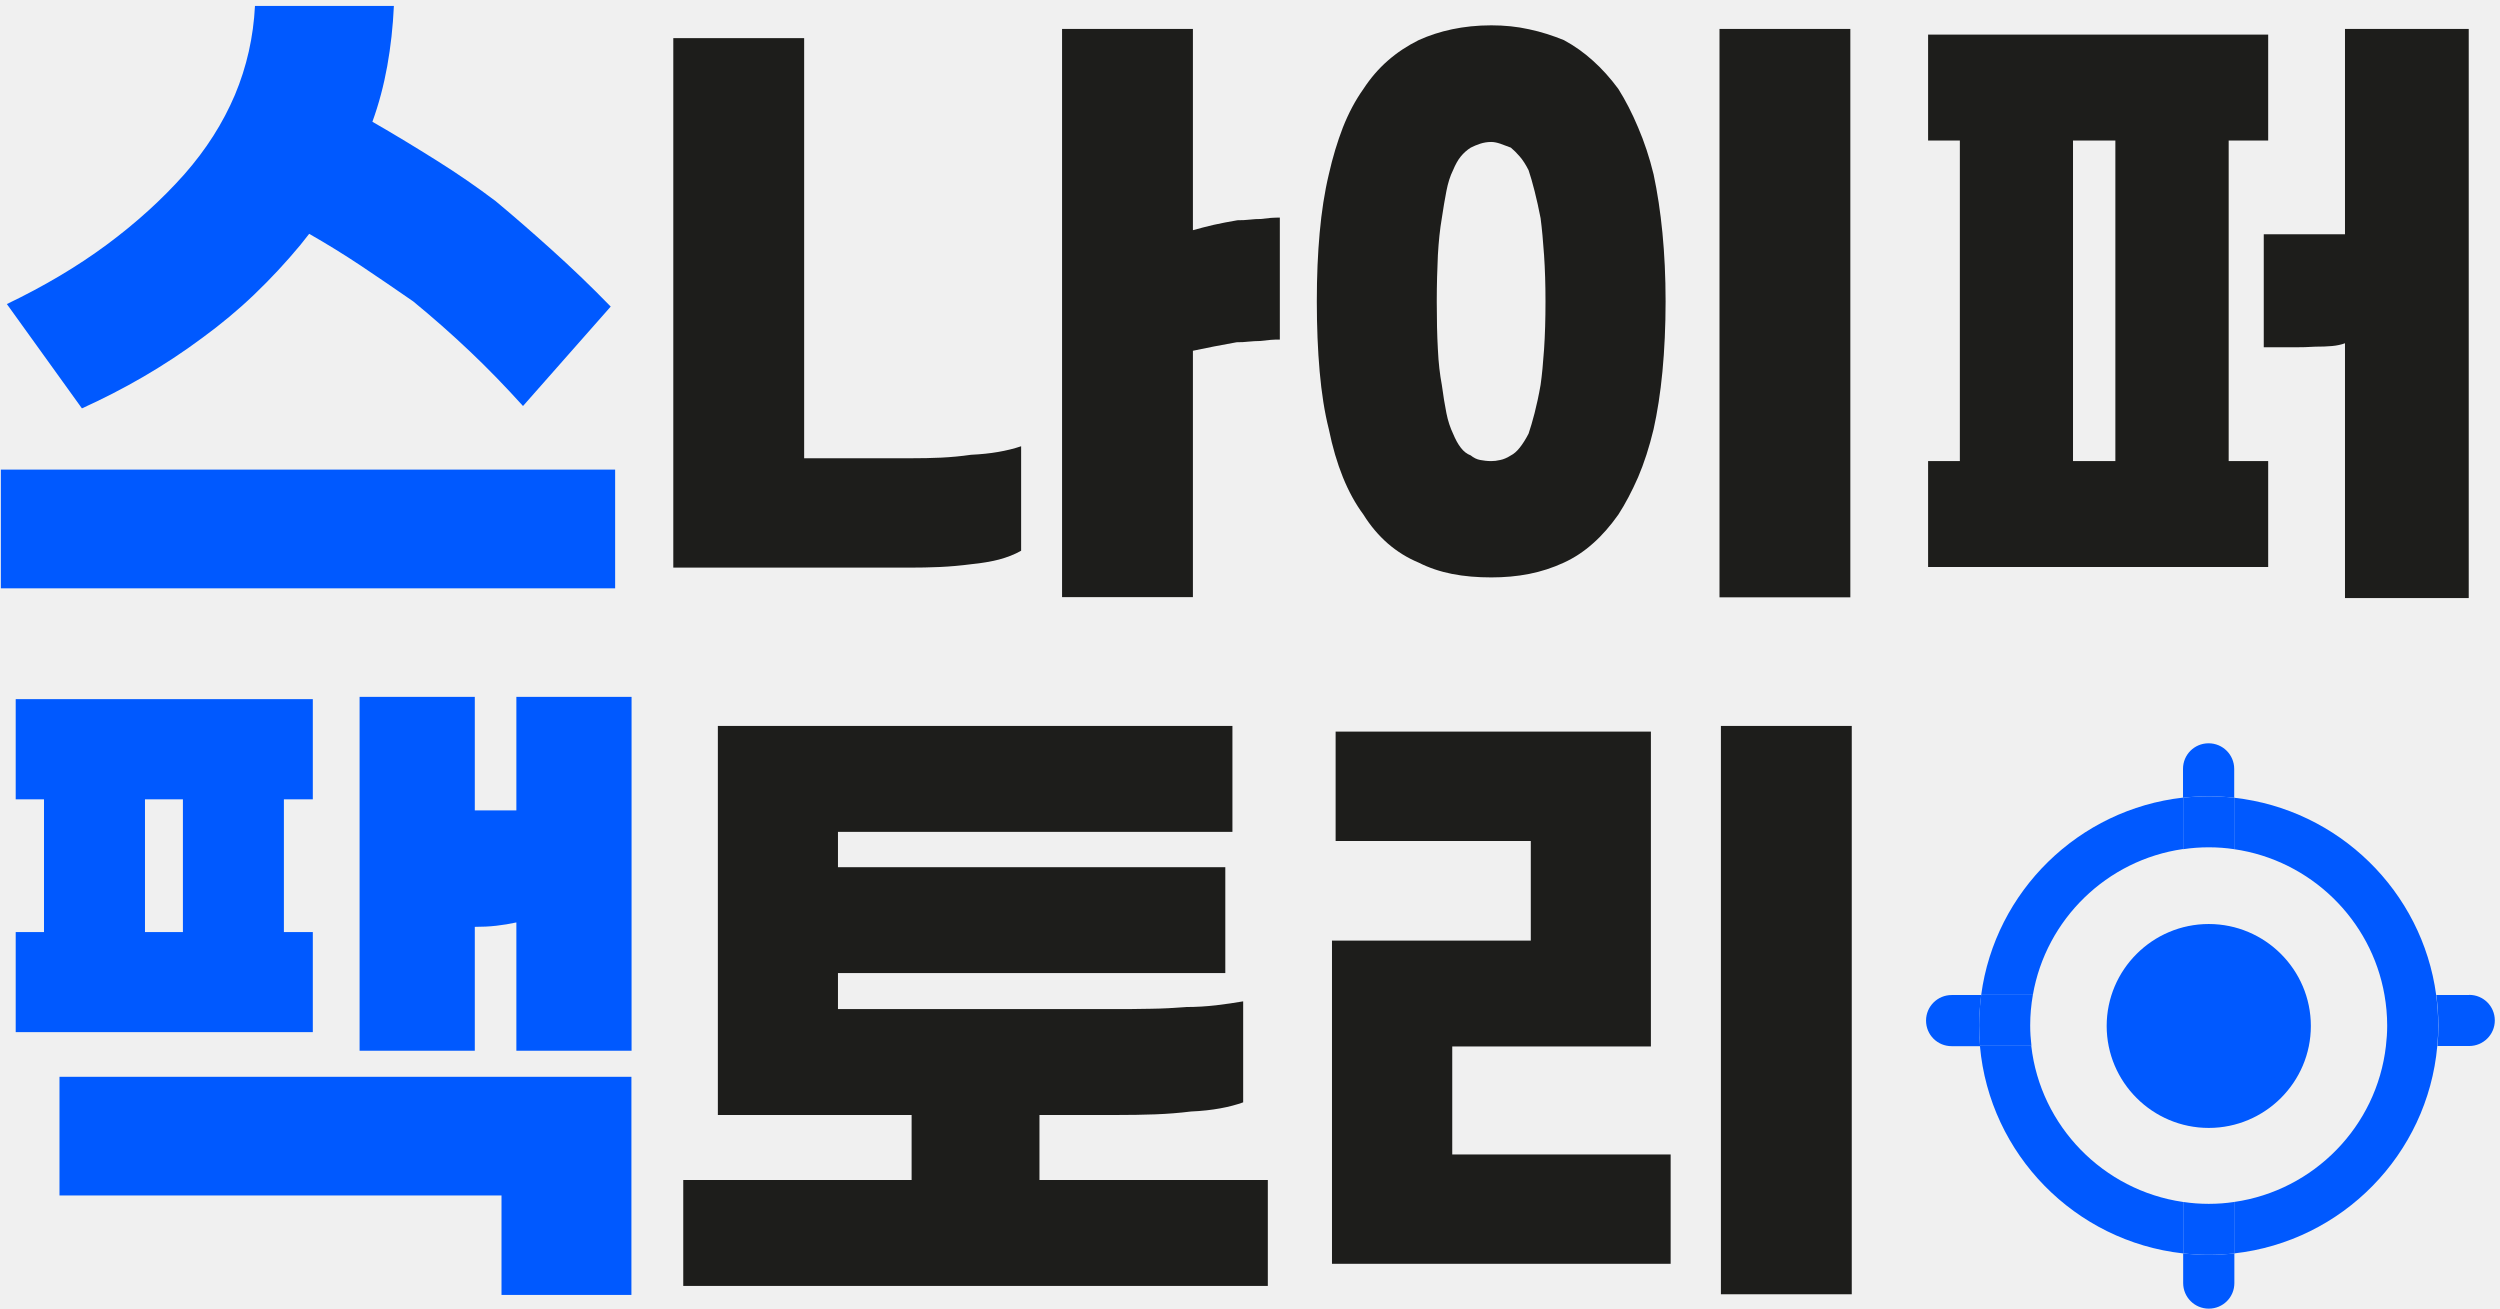
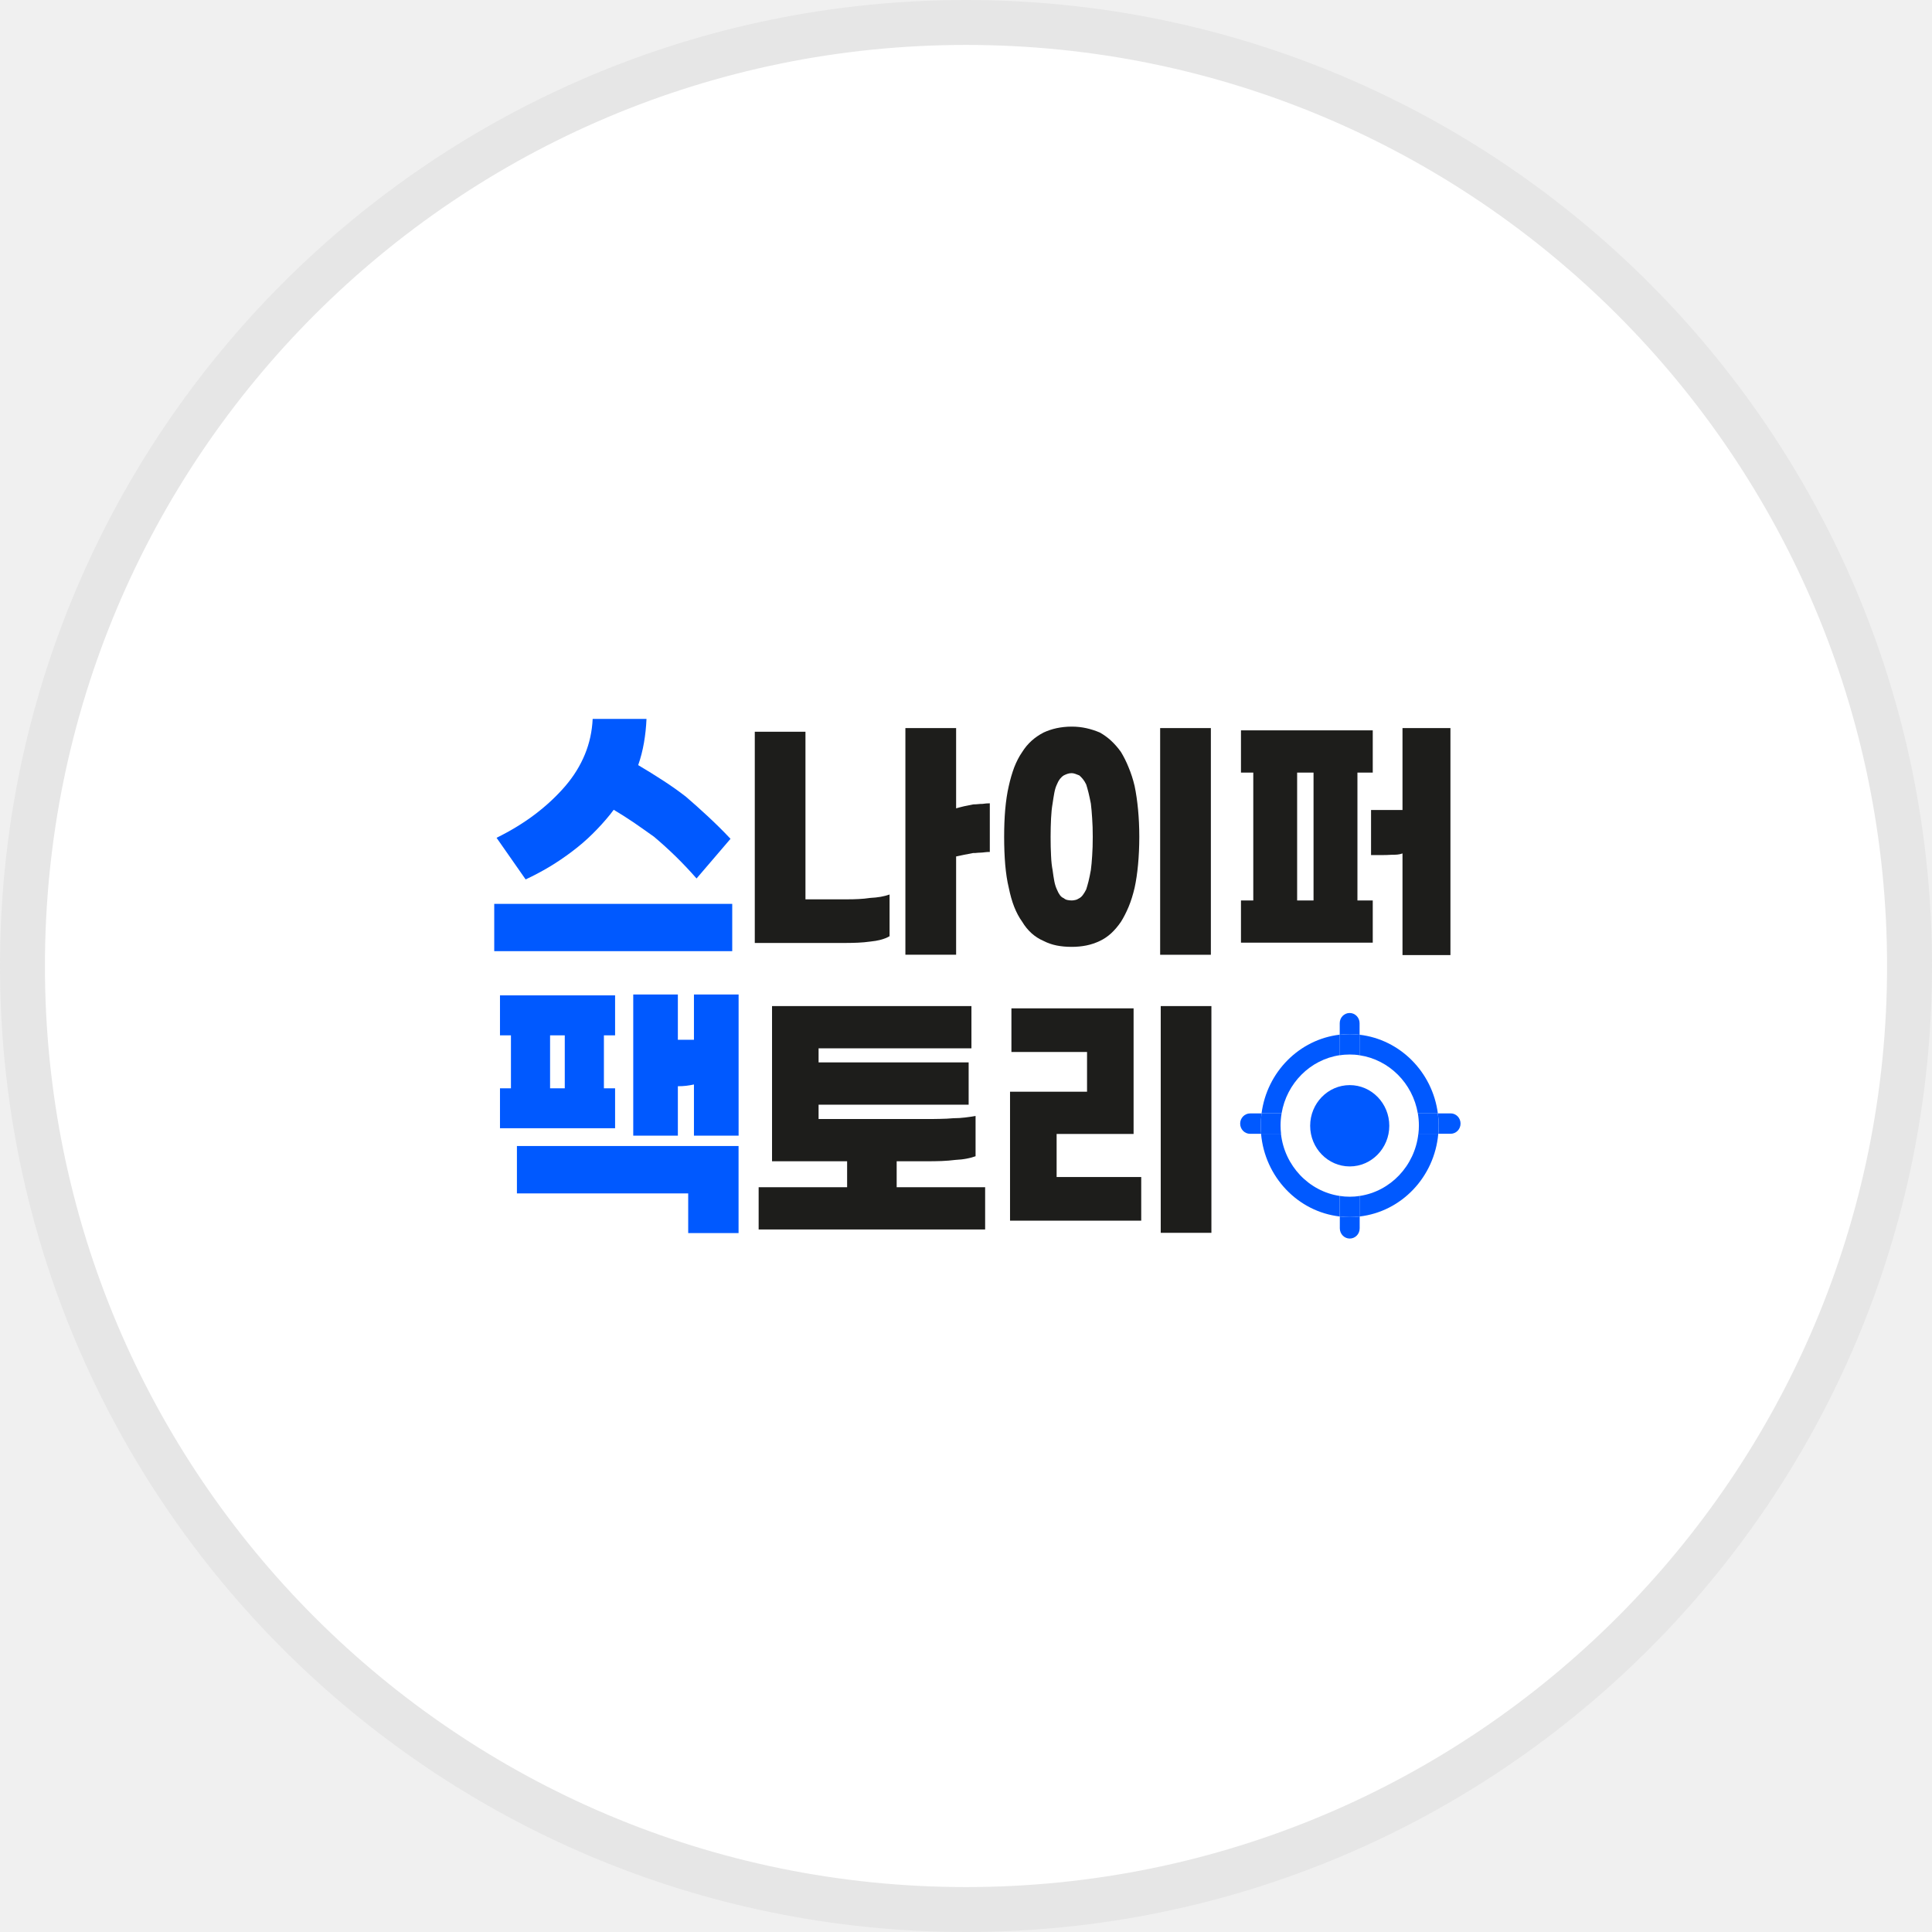
- <svg xmlns="http://www.w3.org/2000/svg" width="403" height="211" viewBox="0 0 403 211" fill="none">
-   <g clip-path="url(#clip0_3_8188)">
-     <path d="M0.138 94.835V75.702H99.16V94.835H0.138ZM1.106 49.014C7.092 46.139 12.468 42.958 17.206 39.447C21.945 35.936 26.122 32.145 29.715 28.1C33.23 24.105 35.931 19.857 37.867 15.303C39.777 10.748 40.847 5.965 41.102 0.953H63.495C63.342 4.311 62.985 7.517 62.425 10.647C61.864 13.751 61.075 16.753 60.03 19.628C63.622 21.689 67.087 23.8 70.45 25.912C73.812 28.024 76.946 30.186 79.901 32.425C82.779 34.817 85.76 37.412 88.868 40.211C91.976 43.009 95.186 46.062 98.447 49.42L84.308 65.449C81.506 62.345 78.653 59.394 75.697 56.595C72.742 53.797 69.711 51.125 66.603 48.581C63.724 46.596 60.922 44.663 58.17 42.831C55.419 40.999 52.642 39.294 49.84 37.692L48.413 39.498C46.095 42.297 43.624 44.943 41 47.462C38.376 49.98 35.574 52.295 32.619 54.458C29.511 56.773 26.326 58.86 23.091 60.742C19.856 62.625 16.569 64.304 13.207 65.831L1.106 49.014Z" fill="#0059FF" />
-     <path d="M129.629 6.143V73.87H146.952C148.557 73.87 150.136 73.845 151.741 73.769C153.346 73.692 154.926 73.54 156.531 73.311C158.136 73.234 159.588 73.082 160.912 72.853C162.237 72.624 163.485 72.318 164.606 71.937V88.779C163.536 89.39 162.339 89.848 161.014 90.204C159.69 90.535 158.212 90.789 156.632 90.942C154.875 91.171 153.168 91.324 151.512 91.4C149.831 91.476 148.175 91.502 146.493 91.502H108.535V6.143H129.629ZM206.309 35.045V54.738C205.851 54.738 205.367 54.738 204.832 54.789C204.297 54.84 203.736 54.89 203.125 54.967C202.513 54.967 201.902 55.018 201.291 55.069C200.679 55.145 200.042 55.17 199.355 55.17C198.055 55.399 196.832 55.628 195.661 55.857C194.489 56.086 193.368 56.315 192.298 56.544V96.259H171.204V4.667H192.298V37.106C193.368 36.801 194.489 36.521 195.661 36.241C196.832 35.987 198.106 35.732 199.482 35.503C200.17 35.503 200.832 35.478 201.469 35.402C202.106 35.325 202.692 35.3 203.227 35.3C203.838 35.224 204.373 35.173 204.883 35.122C205.367 35.096 205.851 35.071 206.309 35.071V35.045Z" fill="#1D1D1B" />
-     <path d="M246.484 4.719C248.42 5.126 250.305 5.736 252.114 6.474C253.795 7.39 255.349 8.484 256.776 9.782C258.228 11.079 259.578 12.58 260.877 14.336C262.024 16.168 263.094 18.228 264.062 20.544C265.055 22.859 265.896 25.378 266.558 28.1C267.17 30.975 267.654 34.13 267.985 37.539C268.316 40.948 268.494 44.637 268.494 48.581C268.494 52.525 268.316 56.443 267.985 59.903C267.654 63.363 267.17 66.441 266.558 69.189C265.871 72.064 265.03 74.659 264.062 76.924C263.068 79.188 261.998 81.223 260.877 82.953C259.578 84.785 258.228 86.337 256.776 87.609C255.324 88.907 253.77 89.924 252.114 90.688C250.305 91.527 248.42 92.138 246.484 92.52C244.548 92.901 242.51 93.079 240.395 93.079C238.128 93.079 236.013 92.901 234.077 92.52C232.141 92.138 230.332 91.527 228.677 90.688C226.842 89.924 225.212 88.907 223.709 87.609C222.231 86.312 220.907 84.76 219.786 82.953C218.486 81.198 217.391 79.188 216.474 76.924C215.557 74.659 214.793 72.064 214.207 69.189C213.519 66.467 213.035 63.363 212.729 59.903C212.423 56.443 212.271 52.677 212.271 48.581C212.271 44.485 212.423 40.948 212.729 37.539C213.035 34.13 213.519 30.975 214.207 28.1C214.818 25.378 215.582 22.859 216.474 20.544C217.391 18.228 218.486 16.168 219.786 14.336C220.932 12.58 222.231 11.079 223.709 9.782C225.186 8.484 226.842 7.39 228.677 6.474C230.358 5.711 232.141 5.126 234.077 4.719C236.013 4.311 238.128 4.083 240.395 4.083C242.51 4.083 244.548 4.286 246.484 4.719ZM238.612 23.164C238.052 23.342 237.542 23.571 237.083 23.8C236.472 24.182 235.937 24.665 235.478 25.225C235.02 25.785 234.612 26.523 234.23 27.439C233.772 28.354 233.415 29.474 233.16 30.797C232.906 32.12 232.651 33.596 232.421 35.173C232.116 36.928 231.912 38.913 231.785 41.152C231.683 43.391 231.606 45.884 231.606 48.606C231.606 51.481 231.657 54.051 231.785 56.29C231.886 58.529 232.116 60.437 232.421 62.04C232.651 63.795 232.906 65.296 233.16 66.594C233.415 67.892 233.797 68.986 234.23 69.901C234.612 70.817 235.02 71.581 235.478 72.166C235.937 72.776 236.472 73.184 237.083 73.412C237.542 73.794 238.052 74.049 238.612 74.15C239.172 74.252 239.758 74.329 240.37 74.329C240.828 74.329 241.312 74.278 241.847 74.15C242.382 74.049 242.943 73.794 243.554 73.412C244.013 73.184 244.497 72.776 244.981 72.166C245.465 71.555 245.949 70.792 246.407 69.901C246.713 68.986 247.044 67.892 247.375 66.594C247.707 65.296 248.038 63.795 248.344 62.04C248.573 60.437 248.751 58.529 248.904 56.29C249.057 54.051 249.133 51.481 249.133 48.606C249.133 45.884 249.057 43.391 248.904 41.152C248.751 38.913 248.573 36.928 248.344 35.173C248.038 33.57 247.707 32.12 247.375 30.797C247.044 29.474 246.713 28.354 246.407 27.439C245.949 26.523 245.465 25.785 244.981 25.225C244.497 24.665 244.013 24.182 243.554 23.8C242.943 23.571 242.382 23.368 241.847 23.164C241.312 22.986 240.828 22.884 240.37 22.884C239.758 22.884 239.172 22.986 238.612 23.164ZM277.182 96.285V4.668H298.275V96.285H277.182Z" fill="#1D1D1B" />
-     <path d="M315.929 22.655H310.809V5.583H365.631V22.655H359.263V74.328H365.631V91.4H310.809V74.328H315.929V22.655ZM340.997 74.328V22.655H334.169V74.328H340.997ZM378.038 55.323C377.426 55.552 376.739 55.705 375.923 55.781C375.134 55.857 374.242 55.883 373.249 55.883C372.102 55.959 370.981 55.984 369.886 55.984H364.918V37.768H378.012V4.667H397.96V96.412H378.012V55.323H378.038Z" fill="#1D1D1B" />
-     <path d="M7.092 128.851H2.532V112.696H50.426V128.851H45.764V150.248H50.426V166.379H2.532V150.248H7.092V128.851ZM80.843 208.74V192.711H9.589V173.579H101.784V208.74H80.843ZM29.485 150.248V128.851H23.371V150.248H29.485ZM83.238 148.696C82.193 148.925 81.124 149.103 80.003 149.231C78.882 149.358 77.735 149.409 76.538 149.409V169.381H57.966V112.339H76.538V130.632H83.238V112.339H101.809V169.381H83.238V148.696Z" fill="#0059FF" />
-     <path d="M179.306 162.664C181.42 162.664 183.483 162.664 185.471 162.613C187.458 162.588 189.343 162.486 191.177 162.333C192.858 162.333 194.463 162.231 196.017 162.053C197.571 161.875 199.049 161.646 200.399 161.417V177.7C199.329 178.082 198.106 178.413 196.705 178.667C195.304 178.921 193.725 179.1 191.967 179.176C190.133 179.405 188.222 179.557 186.209 179.634C184.197 179.71 182.133 179.736 179.993 179.736H167.561V190.218H204.373V207.289H110.14V190.218H146.952V179.736H115.719V117.021H198.667V134.092H135.08V139.791H197.52V156.863H135.08V162.664H179.306Z" fill="#1D1D1B" />
-     <path d="M214.741 151.622H246.764V135.568H215.302V117.936H266.125V168.694H234.102V186.096H269.309V203.728H214.716V151.596L214.741 151.622ZM277.41 208.638V117.021H298.504V208.638H277.41Z" fill="#1D1D1B" />
-     <path d="M351.926 136.865V128.571C335.087 130.454 321.61 143.659 319.369 160.374H327.699C329.814 148.187 339.622 138.621 351.926 136.865Z" fill="#0059FF" />
-     <path d="M384.381 160.399H392.712C390.47 143.684 376.993 130.479 360.154 128.597V136.891C372.459 138.672 382.267 148.238 384.381 160.399Z" fill="#0059FF" />
-     <path d="M327.444 168.618H319.165C320.719 186.096 334.501 200.115 351.9 202.049V193.755C339.061 191.897 328.922 181.542 327.444 168.618Z" fill="#0059FF" />
-     <path d="M360.154 193.755V202.049C377.554 200.115 391.336 186.096 392.89 168.618H384.611C383.133 181.568 372.994 191.923 360.154 193.755Z" fill="#0059FF" />
-     <path d="M356.053 148.951C346.984 148.951 339.596 156.329 339.596 165.386C339.596 174.444 346.984 181.822 356.053 181.822C365.122 181.822 372.51 174.444 372.51 165.386C372.51 156.329 365.122 148.951 356.053 148.951ZM356.053 173.579C351.518 173.579 347.85 169.89 347.85 165.386C347.85 160.883 351.544 157.194 356.053 157.194C360.562 157.194 364.256 160.883 364.256 165.386C364.256 169.89 360.562 173.579 356.053 173.579Z" fill="#0059FF" />
-     <path d="M360.154 128.597V123.941C360.154 121.677 358.32 119.819 356.027 119.819C353.735 119.819 351.9 121.651 351.9 123.941V128.597C353.251 128.444 354.626 128.368 356.027 128.368C357.429 128.368 358.804 128.444 360.154 128.597Z" fill="#0059FF" />
-     <path d="M356.053 136.586C357.454 136.586 358.83 136.688 360.18 136.891V128.597C358.83 128.444 357.454 128.368 356.053 128.368C354.652 128.368 353.276 128.444 351.926 128.597V136.891C353.276 136.688 354.652 136.586 356.053 136.586Z" fill="#0059FF" />
-     <path d="M351.926 202.048V206.831C351.926 209.096 353.76 210.953 356.053 210.953C358.346 210.953 360.18 209.121 360.18 206.831V202.048C358.83 202.201 357.454 202.277 356.053 202.277C354.652 202.277 353.276 202.201 351.926 202.048Z" fill="#0059FF" />
-     <path d="M356.053 194.06C354.652 194.06 353.276 193.958 351.926 193.754V202.049C353.276 202.201 354.652 202.278 356.053 202.278C357.454 202.278 358.83 202.201 360.18 202.049V193.754C358.83 193.958 357.454 194.06 356.053 194.06Z" fill="#0059FF" />
-     <path d="M398.036 160.399H392.737C392.941 162.002 393.068 163.656 393.068 165.335C393.068 166.455 393.018 167.549 392.916 168.617H398.036C400.303 168.617 402.163 166.785 402.163 164.496C402.163 162.206 400.329 160.374 398.036 160.374V160.399Z" fill="#0059FF" />
-     <path d="M392.712 160.399H384.381C384.662 162.002 384.814 163.656 384.814 165.335C384.814 166.455 384.738 167.549 384.611 168.617H392.89C392.992 167.523 393.043 166.429 393.043 165.335C393.043 163.656 392.916 162.028 392.712 160.399Z" fill="#0059FF" />
-     <path d="M319.368 160.399H314.605C312.337 160.399 310.478 162.231 310.478 164.521C310.478 166.811 312.312 168.643 314.605 168.643H319.19C319.088 167.549 319.037 166.455 319.037 165.361C319.037 163.681 319.165 162.053 319.368 160.425V160.399Z" fill="#0059FF" />
-     <path d="M327.266 165.31C327.266 163.631 327.418 161.977 327.699 160.374H319.368C319.164 161.977 319.037 163.631 319.037 165.31C319.037 166.429 319.088 167.523 319.19 168.592H327.469C327.342 167.498 327.266 166.404 327.266 165.31Z" fill="#0059FF" />
-     <path d="M357.607 177.7C364.417 177.7 369.937 172.187 369.937 165.386C369.937 158.585 364.417 153.072 357.607 153.072C350.797 153.072 345.277 158.585 345.277 165.386C345.277 172.187 350.797 177.7 357.607 177.7Z" fill="#0059FF" />
+ <svg xmlns="http://www.w3.org/2000/svg" width="43" height="43" viewBox="0 0 43 43" fill="none">
+   <circle cx="21.5" cy="21.5" r="21" fill="white" stroke="#E6E6E6" />
+   <g clip-path="url(#clip0_877_11570)">
+     <path d="M11 21.17V20.117H16.297V21.17H11ZM11.052 18.647C11.372 18.488 11.66 18.313 11.913 18.12C12.167 17.927 12.39 17.718 12.582 17.495C12.77 17.275 12.915 17.041 13.018 16.79C13.121 16.54 13.178 16.276 13.191 16H14.389C14.381 16.185 14.362 16.361 14.332 16.534C14.302 16.705 14.26 16.87 14.204 17.029C14.396 17.142 14.582 17.258 14.762 17.375C14.941 17.491 15.109 17.61 15.267 17.733C15.421 17.865 15.581 18.008 15.747 18.162C15.913 18.316 16.085 18.484 16.259 18.669L15.503 19.552C15.353 19.381 15.2 19.219 15.042 19.064C14.884 18.91 14.722 18.763 14.556 18.623C14.402 18.514 14.252 18.407 14.105 18.306C13.957 18.206 13.809 18.112 13.659 18.023L13.583 18.123C13.459 18.277 13.326 18.423 13.186 18.561C13.046 18.7 12.896 18.828 12.738 18.947C12.571 19.074 12.401 19.189 12.228 19.293C12.055 19.396 11.879 19.489 11.699 19.573L11.052 18.647Z" fill="#0059FF" />
+     <path d="M17.927 16.286V20.016H18.854C18.94 20.016 19.024 20.015 19.11 20.01C19.196 20.006 19.281 19.998 19.366 19.985C19.452 19.981 19.53 19.972 19.601 19.96C19.672 19.947 19.739 19.93 19.799 19.909V20.837C19.741 20.871 19.677 20.896 19.606 20.915C19.535 20.934 19.456 20.948 19.372 20.956C19.278 20.969 19.187 20.977 19.098 20.981C19.008 20.985 18.919 20.987 18.829 20.987H16.799V16.286H17.927ZM22.03 17.878V18.962C22.005 18.962 21.979 18.962 21.951 18.965C21.922 18.968 21.892 18.971 21.859 18.975C21.826 18.975 21.794 18.978 21.761 18.98C21.728 18.985 21.694 18.986 21.657 18.986C21.588 18.999 21.523 19.011 21.46 19.024C21.397 19.036 21.337 19.049 21.28 19.062V21.249H20.151V16.205H21.28V17.991C21.337 17.974 21.397 17.959 21.46 17.944C21.523 17.93 21.591 17.916 21.664 17.903C21.701 17.903 21.736 17.901 21.771 17.897C21.805 17.893 21.836 17.892 21.865 17.892C21.897 17.887 21.926 17.885 21.953 17.882C21.979 17.88 22.005 17.879 22.03 17.879V17.878Z" fill="#1D1D1B" />
+     <path d="M24.179 16.207C24.283 16.23 24.383 16.263 24.48 16.304C24.57 16.355 24.653 16.415 24.73 16.486C24.807 16.558 24.88 16.64 24.949 16.737C25.01 16.838 25.068 16.951 25.119 17.079C25.172 17.206 25.218 17.345 25.253 17.495C25.286 17.653 25.311 17.827 25.329 18.015C25.347 18.203 25.357 18.406 25.357 18.623C25.357 18.84 25.347 19.056 25.329 19.247C25.311 19.437 25.286 19.607 25.253 19.758C25.216 19.916 25.171 20.059 25.119 20.184C25.066 20.309 25.009 20.421 24.949 20.516C24.88 20.617 24.807 20.702 24.73 20.773C24.652 20.844 24.569 20.9 24.48 20.942C24.383 20.988 24.283 21.022 24.179 21.043C24.075 21.064 23.966 21.074 23.853 21.074C23.732 21.074 23.619 21.064 23.515 21.043C23.412 21.022 23.315 20.988 23.226 20.942C23.128 20.9 23.041 20.844 22.961 20.773C22.881 20.701 22.811 20.616 22.751 20.516C22.681 20.419 22.623 20.309 22.573 20.184C22.524 20.059 22.484 19.916 22.452 19.758C22.415 19.608 22.39 19.437 22.373 19.247C22.357 19.056 22.349 18.849 22.349 18.623C22.349 18.398 22.357 18.203 22.373 18.015C22.39 17.827 22.415 17.653 22.452 17.495C22.485 17.345 22.526 17.206 22.573 17.079C22.623 16.951 22.681 16.838 22.751 16.737C22.812 16.64 22.881 16.558 22.961 16.486C23.04 16.415 23.128 16.355 23.226 16.304C23.316 16.262 23.412 16.23 23.515 16.207C23.619 16.185 23.732 16.172 23.853 16.172C23.966 16.172 24.075 16.184 24.179 16.207ZM23.758 17.223C23.728 17.233 23.701 17.246 23.676 17.258C23.643 17.279 23.615 17.306 23.59 17.337C23.566 17.368 23.544 17.408 23.523 17.459C23.499 17.509 23.48 17.571 23.466 17.644C23.453 17.716 23.439 17.798 23.427 17.885C23.41 17.981 23.399 18.091 23.393 18.214C23.387 18.337 23.383 18.474 23.383 18.625C23.383 18.783 23.386 18.924 23.393 19.048C23.398 19.171 23.41 19.276 23.427 19.364C23.439 19.461 23.453 19.544 23.466 19.615C23.48 19.687 23.5 19.747 23.523 19.797C23.544 19.848 23.566 19.89 23.59 19.922C23.615 19.956 23.643 19.978 23.676 19.991C23.701 20.012 23.728 20.026 23.758 20.031C23.788 20.037 23.819 20.041 23.852 20.041C23.876 20.041 23.902 20.038 23.931 20.031C23.96 20.026 23.989 20.012 24.022 19.991C24.047 19.978 24.073 19.956 24.099 19.922C24.125 19.888 24.15 19.846 24.175 19.797C24.191 19.747 24.209 19.687 24.227 19.615C24.244 19.544 24.262 19.461 24.279 19.364C24.291 19.276 24.3 19.171 24.308 19.048C24.317 18.924 24.321 18.783 24.321 18.625C24.321 18.474 24.317 18.337 24.308 18.214C24.3 18.091 24.291 17.981 24.279 17.885C24.262 17.796 24.244 17.716 24.227 17.644C24.209 17.571 24.191 17.509 24.175 17.459C24.15 17.408 24.125 17.368 24.099 17.337C24.073 17.306 24.047 17.279 24.022 17.258C23.989 17.246 23.96 17.235 23.931 17.223C23.902 17.213 23.876 17.208 23.852 17.208C23.819 17.208 23.788 17.213 23.758 17.223ZM25.821 21.25V16.205H26.95V21.25H25.821Z" fill="#1D1D1B" />
+     <path d="M27.894 17.195H27.62V16.255H30.553V17.195H30.212V20.041H30.553V20.981H27.62V20.041H27.894V17.195ZM29.235 20.041V17.195H28.87V20.041H29.235ZM31.217 18.994C31.184 19.007 31.147 19.015 31.104 19.02C31.061 19.024 31.014 19.025 30.96 19.025C30.899 19.029 30.839 19.031 30.781 19.031H30.515V18.028H31.215V16.205H32.282V21.257H31.215V18.994H31.217Z" fill="#1D1D1B" />
+     <path d="M11.372 23.044H11.128V22.154H13.69V23.044H13.441V24.222H13.69V25.111H11.128V24.222H11.372V23.044ZM15.317 27.444V26.561H11.505V25.507H16.438V27.444H15.317ZM12.57 24.222V23.044H12.243V24.222H12.57ZM15.445 24.137C15.39 24.149 15.332 24.159 15.273 24.166C15.213 24.173 15.151 24.176 15.087 24.176V25.276H14.094V22.134H15.087V23.142H15.445V22.134H16.439V25.276H15.445V24.137Z" fill="#0059FF" />
+     <path d="M20.585 24.906C20.698 24.906 20.808 24.906 20.915 24.903C21.021 24.902 21.122 24.896 21.22 24.888C21.31 24.888 21.396 24.882 21.479 24.872C21.562 24.863 21.641 24.85 21.713 24.837V25.734C21.656 25.755 21.591 25.773 21.516 25.787C21.441 25.802 21.356 25.811 21.262 25.816C21.164 25.828 21.062 25.837 20.954 25.841C20.847 25.845 20.736 25.846 20.622 25.846H19.957V26.424H21.926V27.364H16.885V26.424H18.854V25.846H17.183V22.392H21.621V23.332H18.219V23.646H21.559V24.587H18.219V24.906H20.585Z" fill="#1D1D1B" />
+     <path d="M22.481 24.298H24.194V23.414H22.511V22.443H25.23V25.238H23.517V26.197H25.4V27.168H22.48V24.297L22.481 24.298ZM25.834 27.438V22.392H26.962V27.438H25.834Z" fill="#1D1D1B" />
+     <path d="M29.82 23.485V23.028C28.919 23.132 28.198 23.859 28.078 24.78H28.524C28.637 24.109 29.162 23.582 29.82 23.485Z" fill="#0059FF" />
+     <path d="M31.556 24.781H32.002C31.882 23.861 31.161 23.134 30.26 23.03V23.487C30.918 23.585 31.443 24.111 31.556 24.781Z" fill="#0059FF" />
+     <path d="M28.51 25.234H28.067C28.151 26.197 28.888 26.969 29.819 27.075V26.618C29.132 26.516 28.589 25.946 28.51 25.234Z" fill="#0059FF" />
+     <path d="M30.26 26.618V27.075C31.191 26.969 31.928 26.197 32.011 25.234H31.568C31.489 25.947 30.947 26.517 30.26 26.618Z" fill="#0059FF" />
+     <path d="M30.041 24.151C29.555 24.151 29.16 24.557 29.16 25.056C29.16 25.555 29.555 25.961 30.041 25.961C30.526 25.961 30.921 25.555 30.921 25.056C30.921 24.557 30.526 24.151 30.041 24.151ZM30.041 25.507C29.798 25.507 29.602 25.304 29.602 25.056C29.602 24.808 29.799 24.605 30.041 24.605C30.282 24.605 30.479 24.808 30.479 25.056C30.479 25.304 30.282 25.507 30.041 25.507Z" fill="#0059FF" />
+     <path d="M30.26 23.03V22.773C30.26 22.649 30.162 22.546 30.039 22.546C29.916 22.546 29.818 22.647 29.818 22.773V23.03C29.891 23.021 29.964 23.017 30.039 23.017C30.114 23.017 30.188 23.021 30.26 23.03Z" fill="#0059FF" />
+     <path d="M30.041 23.47C30.116 23.47 30.19 23.475 30.262 23.487V23.03C30.19 23.021 30.116 23.017 30.041 23.017C29.966 23.017 29.892 23.021 29.82 23.03V23.487C29.892 23.475 29.966 23.47 30.041 23.47Z" fill="#0059FF" />
+     <path d="M29.82 27.075V27.338C29.82 27.463 29.918 27.566 30.041 27.566C30.164 27.566 30.262 27.465 30.262 27.338V27.075C30.19 27.084 30.116 27.088 30.041 27.088C29.966 27.088 29.892 27.084 29.82 27.075Z" fill="#0059FF" />
+     <path d="M30.041 26.635C29.966 26.635 29.892 26.63 29.82 26.618V27.075C29.892 27.084 29.966 27.088 30.041 27.088C30.116 27.088 30.19 27.084 30.262 27.075V26.618C30.19 26.63 30.116 26.635 30.041 26.635Z" fill="#0059FF" />
+     <path d="M32.286 24.781H32.003C32.014 24.87 32.021 24.961 32.021 25.053C32.021 25.115 32.018 25.175 32.013 25.234H32.286C32.408 25.234 32.507 25.133 32.507 25.007C32.507 24.881 32.409 24.78 32.286 24.78V24.781Z" fill="#0059FF" />
+     <path d="M32.002 24.781H31.557C31.572 24.869 31.58 24.961 31.58 25.053C31.58 25.115 31.576 25.175 31.569 25.234H32.012C32.017 25.174 32.02 25.113 32.02 25.053C32.02 24.961 32.013 24.871 32.002 24.781Z" fill="#0059FF" />
+     <path d="M28.078 24.781H27.823C27.702 24.781 27.602 24.882 27.602 25.008C27.602 25.134 27.701 25.235 27.823 25.235H28.069C28.063 25.175 28.061 25.115 28.061 25.055C28.061 24.962 28.067 24.872 28.078 24.783V24.781Z" fill="#0059FF" />
+     <path d="M28.501 25.052C28.501 24.959 28.509 24.868 28.524 24.78H28.078C28.067 24.868 28.061 24.959 28.061 25.052C28.061 25.113 28.063 25.174 28.069 25.233H28.512C28.505 25.172 28.501 25.112 28.501 25.052Z" fill="#0059FF" />
+     <path d="M30.123 25.734C30.488 25.734 30.783 25.43 30.783 25.056C30.783 24.681 30.488 24.378 30.123 24.378C29.759 24.378 29.464 24.681 29.464 25.056C29.464 25.43 29.759 25.734 30.123 25.734Z" fill="#0059FF" />
  </g>
  <defs>
-     <clipPath id="clip0_3_8188">
-       <rect width="402" height="210" fill="white" transform="translate(0.137695 0.953125)" />
+     <clipPath id="clip0_877_11570">
+       <rect width="21.506" height="11.566" fill="white" transform="translate(11 16)" />
    </clipPath>
  </defs>
</svg>
